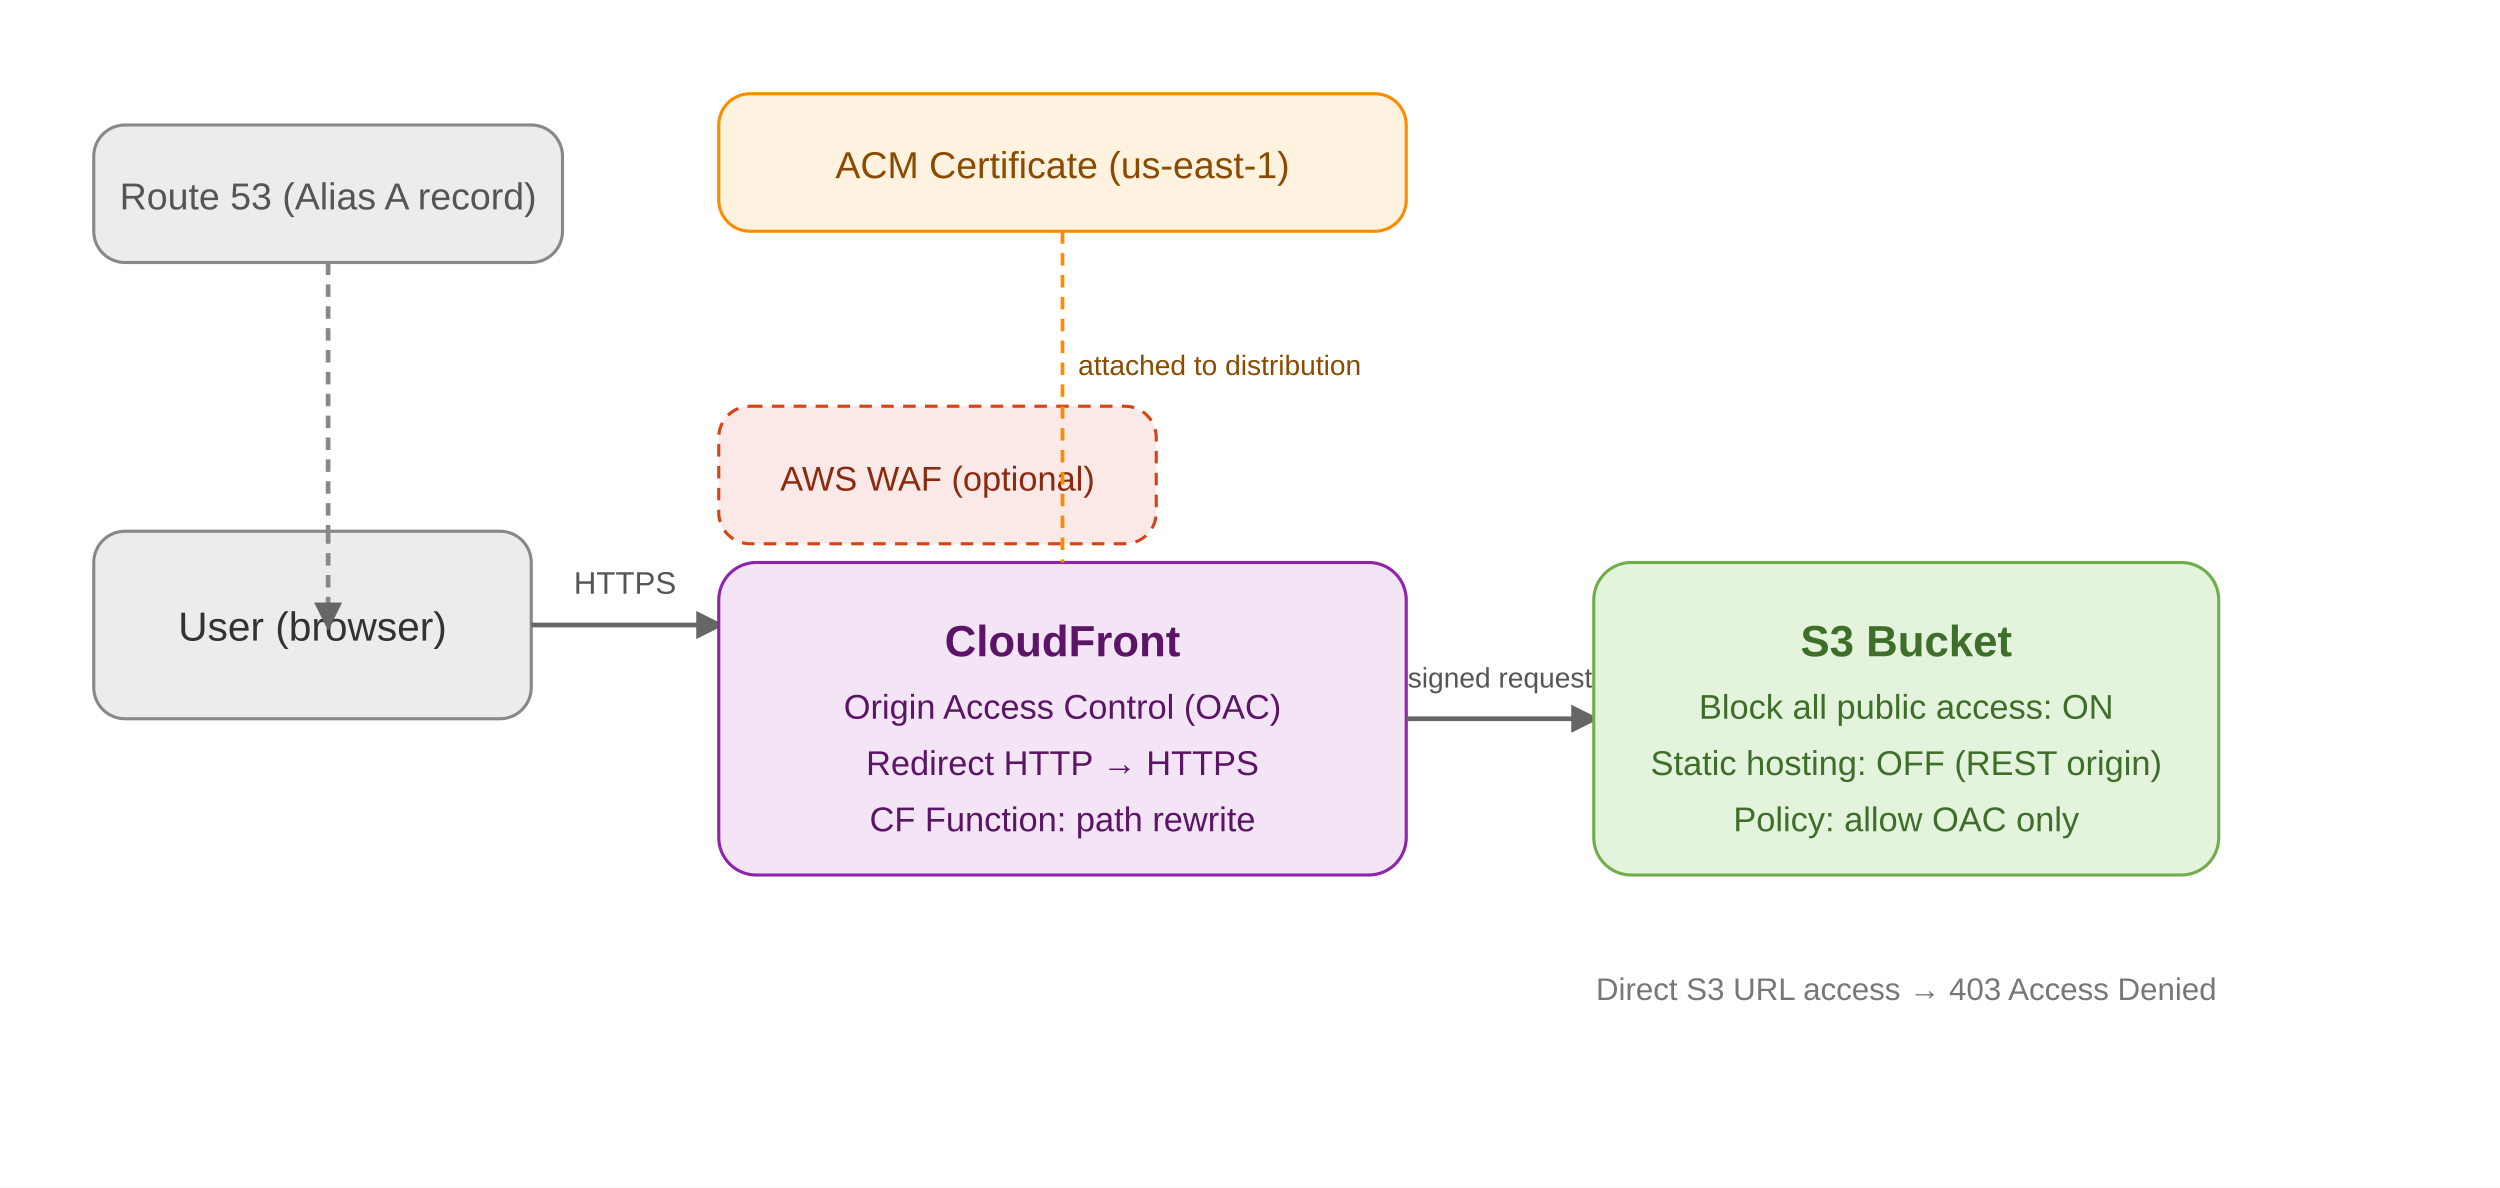
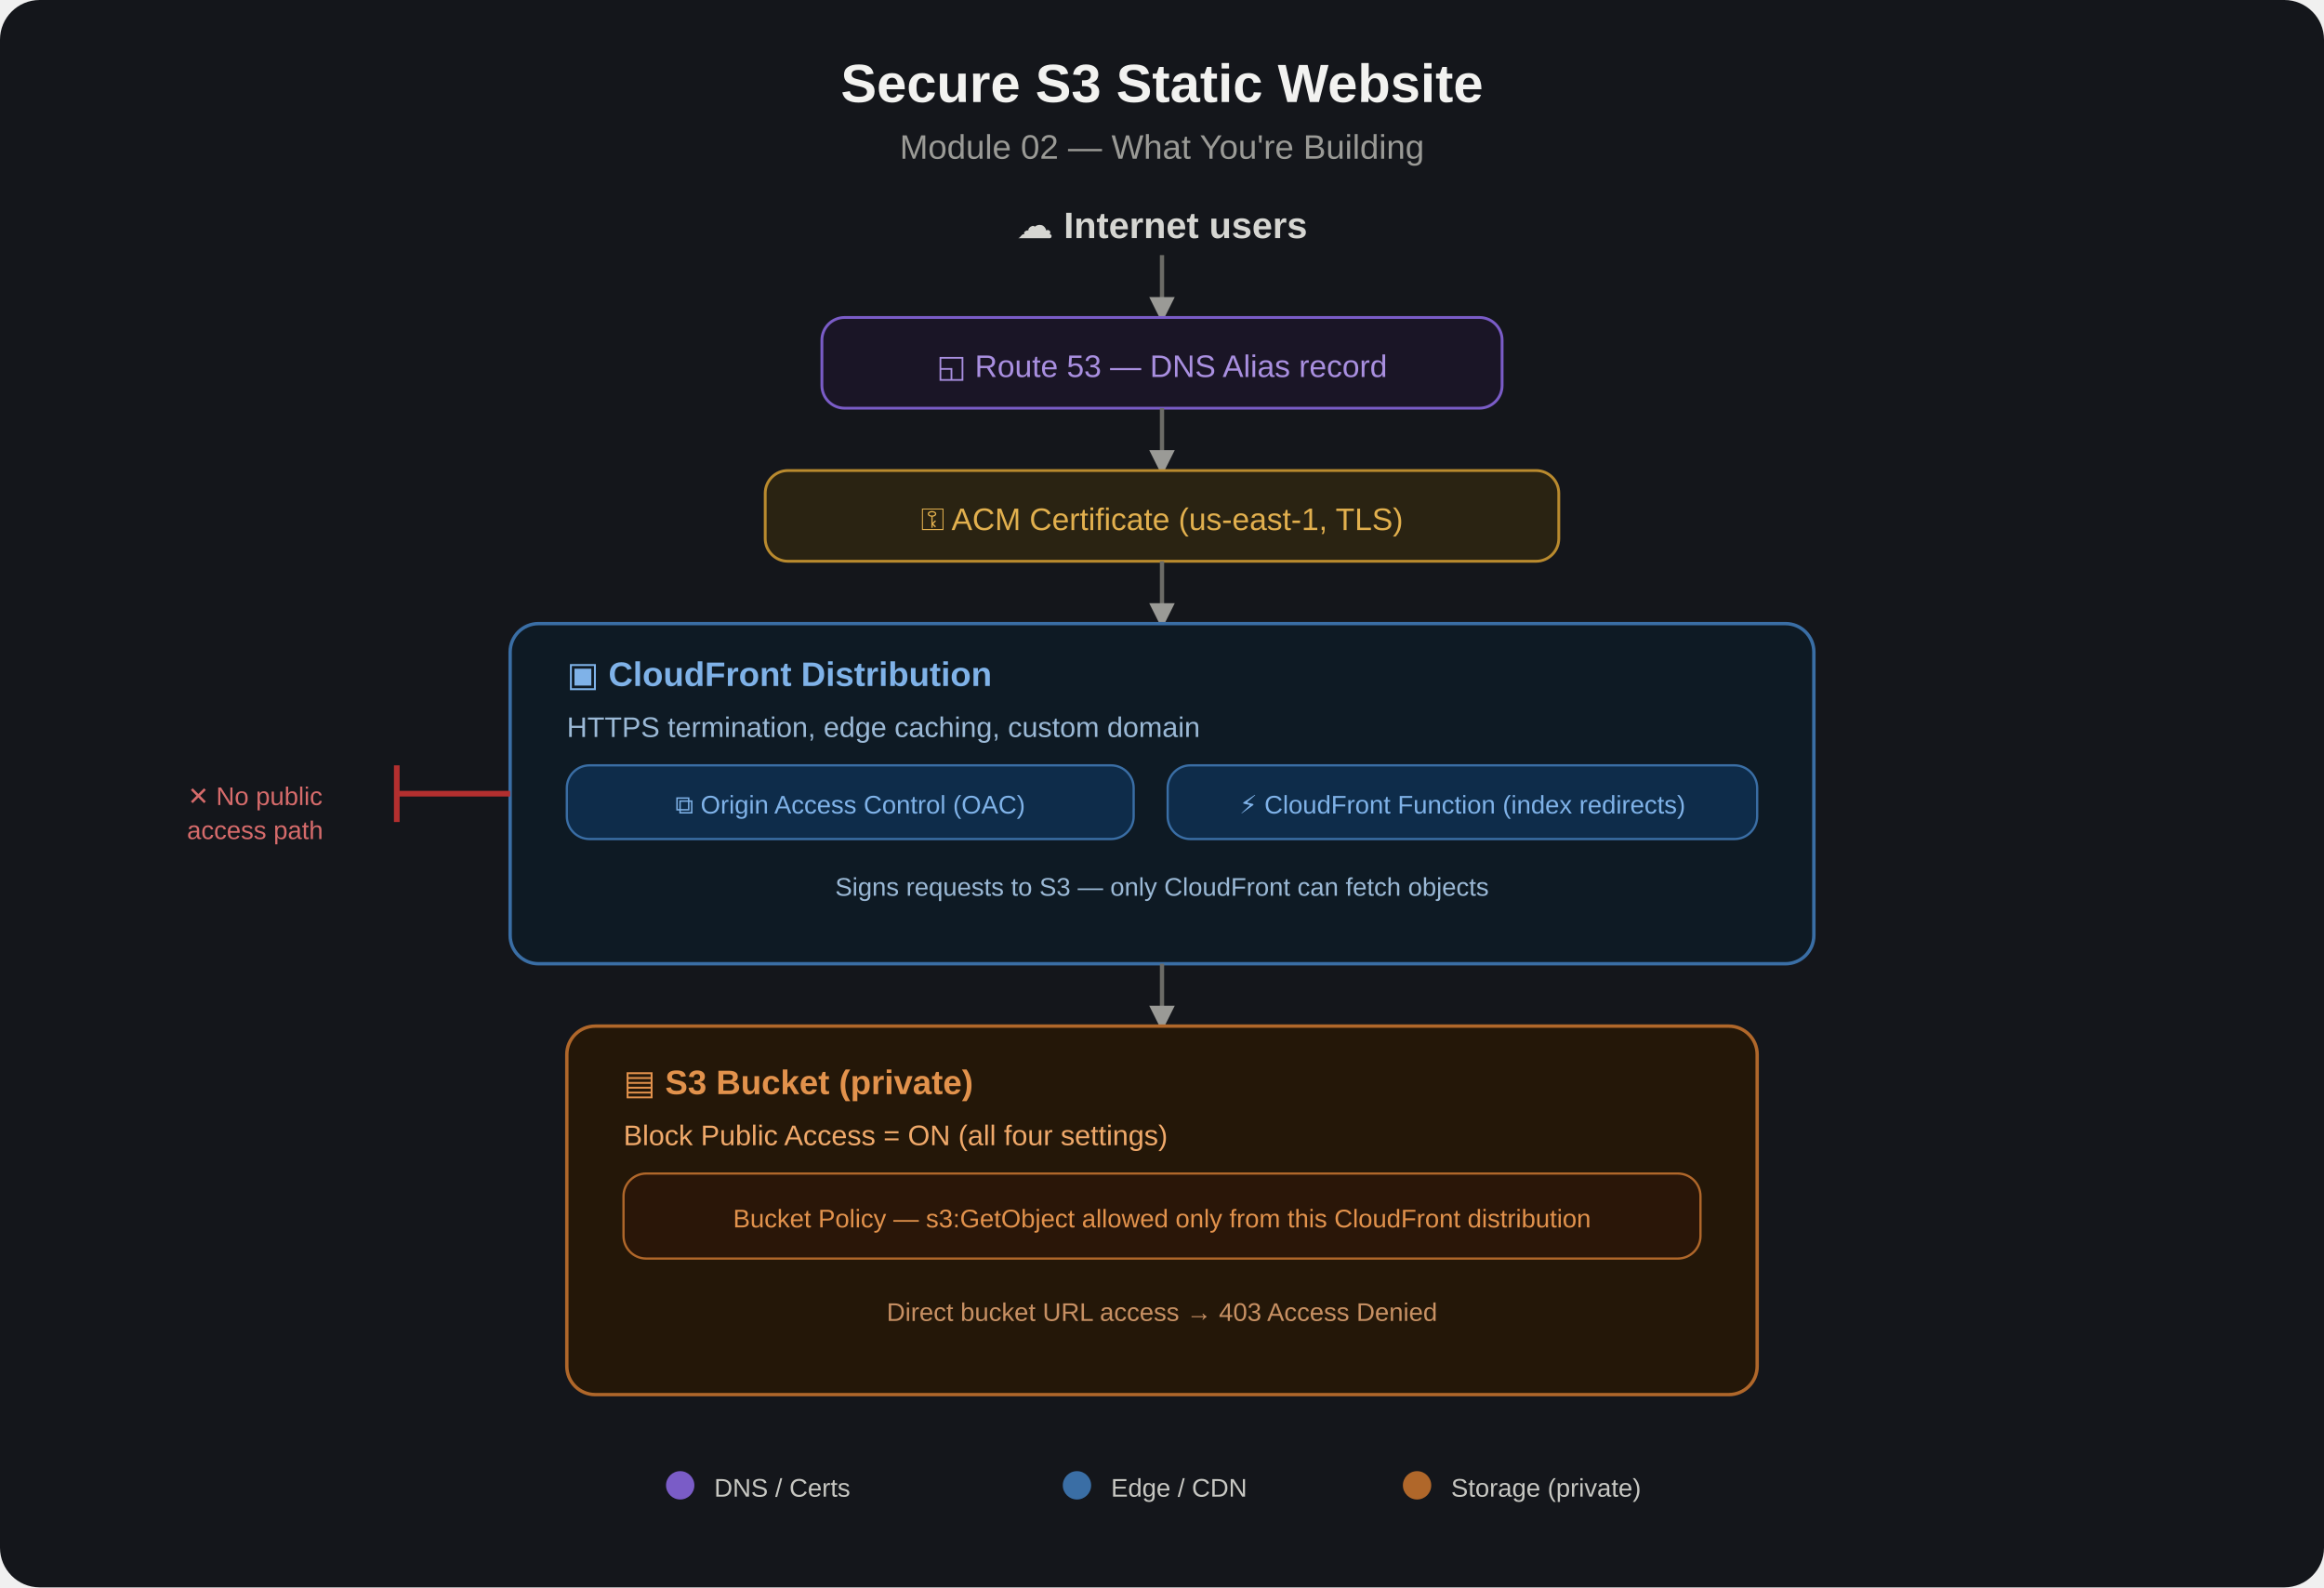
- <svg xmlns="http://www.w3.org/2000/svg" width="800" height="380" viewBox="0 0 800 380" font-family="Arial, Helvetica, sans-serif">
-   <rect width="800" height="380" fill="#ffffff" />
-   <rect x="30" y="170" width="140" height="60" rx="10" fill="#ECECEC" stroke="#888888" stroke-width="1" />
-   <text x="100" y="205" text-anchor="middle" font-size="13" fill="#333333">User (browser)</text>
-   <line x1="170" y1="200" x2="230" y2="200" stroke="#666666" stroke-width="1.5" marker-end="url(#arrow)" />
-   <text x="200" y="190" text-anchor="middle" font-size="10" fill="#555555">HTTPS</text>
-   <rect x="30" y="40" width="150" height="44" rx="10" fill="#ECECEC" stroke="#888888" stroke-width="1" />
-   <text x="105" y="67" text-anchor="middle" font-size="12" fill="#555555">Route 53 (Alias A record)</text>
-   <line x1="105" y1="84" x2="105" y2="170" stroke="#888888" stroke-width="1.5" stroke-dasharray="4,3" />
-   <line x1="105" y1="170" x2="105" y2="200" stroke="#888888" stroke-width="1.5" marker-end="url(#arrow)" stroke-dasharray="4,3" />
-   <rect x="230" y="130" width="140" height="44" rx="10" fill="#FBE9E7" stroke="#D84315" stroke-width="1" stroke-dasharray="4,3" />
-   <text x="300" y="157" text-anchor="middle" font-size="11" fill="#8C2A0F">AWS WAF (optional)</text>
-   <rect x="230" y="180" width="220" height="100" rx="12" fill="#F3E5F5" stroke="#8E24AA" stroke-width="1" />
-   <text x="340" y="210" text-anchor="middle" font-size="14" fill="#5C1466" font-weight="bold">CloudFront</text>
-   <text x="340" y="230" text-anchor="middle" font-size="11" fill="#5C1466">Origin Access Control (OAC)</text>
-   <text x="340" y="248" text-anchor="middle" font-size="11" fill="#5C1466">Redirect HTTP → HTTPS</text>
-   <text x="340" y="266" text-anchor="middle" font-size="11" fill="#5C1466">CF Function: path rewrite</text>
-   <rect x="230" y="30" width="220" height="44" rx="10" fill="#FFF3E0" stroke="#FB8C00" stroke-width="1" />
-   <text x="340" y="57" text-anchor="middle" font-size="12" fill="#8A4B00">ACM Certificate (us-east-1)</text>
-   <line x1="340" y1="74" x2="340" y2="180" stroke="#FB8C00" stroke-width="1.2" stroke-dasharray="4,3" />
-   <text x="345" y="120" font-size="9" fill="#8A4B00">attached to distribution</text>
-   <line x1="450" y1="230" x2="510" y2="230" stroke="#666666" stroke-width="1.5" marker-end="url(#arrow)" />
-   <text x="480" y="220" text-anchor="middle" font-size="9" fill="#555555">signed request</text>
-   <rect x="510" y="180" width="200" height="100" rx="12" fill="#E3F3DC" stroke="#6FAE4B" stroke-width="1" />
-   <text x="610" y="210" text-anchor="middle" font-size="14" fill="#3E6E2A" font-weight="bold">S3 Bucket</text>
-   <text x="610" y="230" text-anchor="middle" font-size="11" fill="#3E6E2A">Block all public access: ON</text>
-   <text x="610" y="248" text-anchor="middle" font-size="11" fill="#3E6E2A">Static hosting: OFF (REST origin)</text>
-   <text x="610" y="266" text-anchor="middle" font-size="11" fill="#3E6E2A">Policy: allow OAC only</text>
-   <text x="610" y="320" text-anchor="middle" font-size="10" fill="#777777">Direct S3 URL access → 403 Access Denied</text>
+ <svg xmlns="http://www.w3.org/2000/svg" width="820" height="560" viewBox="0 0 820 560" font-family="Arial, Helvetica, sans-serif">
+   <rect width="820" height="560" rx="14" fill="#14161B" />
+   <text x="410" y="36" text-anchor="middle" font-size="19" font-weight="bold" fill="#F2F2F0">Secure S3 Static Website</text>
+   <text x="410" y="56" text-anchor="middle" font-size="12" fill="#9A9A96">Module 02 — What You're Building</text>
+   <text x="410" y="84" text-anchor="middle" font-size="13" font-weight="bold" fill="#D6D6D2">☁ Internet users</text>
+   <line x1="410" y1="90" x2="410" y2="112" stroke="#6B6B66" stroke-width="1.5" marker-end="url(#arrow)" />
+   <rect x="290" y="112" width="240" height="32" rx="8" fill="#1A1526" stroke="#7A5CC7" stroke-width="1" />
+   <text x="410" y="133" text-anchor="middle" font-size="11" fill="#A98FE0">◱ Route 53 — DNS Alias record</text>
+   <line x1="410" y1="144" x2="410" y2="166" stroke="#6B6B66" stroke-width="1.5" marker-end="url(#arrow)" />
+   <rect x="270" y="166" width="280" height="32" rx="8" fill="#2A2312" stroke="#B98A2E" stroke-width="1" />
+   <text x="410" y="187" text-anchor="middle" font-size="11" fill="#E2B04E">⚿ ACM Certificate (us-east-1, TLS)</text>
+   <line x1="410" y1="198" x2="410" y2="220" stroke="#6B6B66" stroke-width="1.5" marker-end="url(#arrow)" />
+   <rect x="180" y="220" width="460" height="120" rx="10" fill="#0E1A24" stroke="#3A6EA5" stroke-width="1.2" />
+   <text x="200" y="242" font-size="12" font-weight="bold" fill="#7FB2E8">▣ CloudFront Distribution</text>
+   <text x="200" y="260" font-size="10" fill="#9BB9D6">HTTPS termination, edge caching, custom domain</text>
+   <rect x="200" y="270" width="200" height="26" rx="8" fill="#0E2C4A" stroke="#3A6EA5" stroke-width="0.8" />
+   <text x="300" y="287" text-anchor="middle" font-size="9" fill="#7FB2E8">⧉ Origin Access Control (OAC)</text>
+   <rect x="412" y="270" width="208" height="26" rx="8" fill="#0E2C4A" stroke="#3A6EA5" stroke-width="0.8" />
+   <text x="516" y="287" text-anchor="middle" font-size="9" fill="#7FB2E8">⚡ CloudFront Function (index redirects)</text>
+   <text x="410" y="316" text-anchor="middle" font-size="9" fill="#9BB9D6">Signs requests to S3 — only CloudFront can fetch objects</text>
+   <line x1="410" y1="340" x2="410" y2="362" stroke="#6B6B66" stroke-width="1.5" marker-end="url(#arrow)" />
+   <rect x="200" y="362" width="420" height="130" rx="10" fill="#241708" stroke="#B0672A" stroke-width="1.2" />
+   <text x="220" y="386" font-size="12" font-weight="bold" fill="#E2924C">▤ S3 Bucket (private)</text>
+   <text x="220" y="404" font-size="10" fill="#F0A96A">Block Public Access = ON (all four settings)</text>
+   <rect x="220" y="414" width="380" height="30" rx="8" fill="#2A1608" stroke="#B0672A" stroke-width="0.8" />
+   <text x="410" y="433" text-anchor="middle" font-size="9" fill="#E2924C">Bucket Policy — s3:GetObject allowed only from this CloudFront distribution</text>
+   <text x="410" y="466" text-anchor="middle" font-size="9" fill="#C79063">Direct bucket URL access → 403 Access Denied</text>
+   <line x1="140" y1="280" x2="180" y2="280" stroke="#B32F2F" stroke-width="2" />
+   <line x1="140" y1="270" x2="140" y2="290" stroke="#B32F2F" stroke-width="2" />
+   <text x="90" y="284" text-anchor="middle" font-size="9" fill="#D66B6B">✕ No public</text>
+   <text x="90" y="296" text-anchor="middle" font-size="9" fill="#D66B6B">access path</text>
+   <circle cx="240" cy="524" r="5" fill="#7A5CC7" />
+   <text x="252" y="528" font-size="9" fill="#C7C7C2">DNS / Certs</text>
+   <circle cx="380" cy="524" r="5" fill="#3A6EA5" />
+   <text x="392" y="528" font-size="9" fill="#C7C7C2">Edge / CDN</text>
+   <circle cx="500" cy="524" r="5" fill="#B0672A" />
+   <text x="512" y="528" font-size="9" fill="#C7C7C2">Storage (private)</text>
  <defs>
    <marker id="arrow" viewBox="0 0 10 10" refX="8" refY="5" markerWidth="6" markerHeight="6" orient="auto-start-reverse">
-       <path d="M0,0 L10,5 L0,10 Z" fill="#666666" />
+       <path d="M0,0 L10,5 L0,10 Z" fill="#9A9A96" />
    </marker>
  </defs>
</svg>
